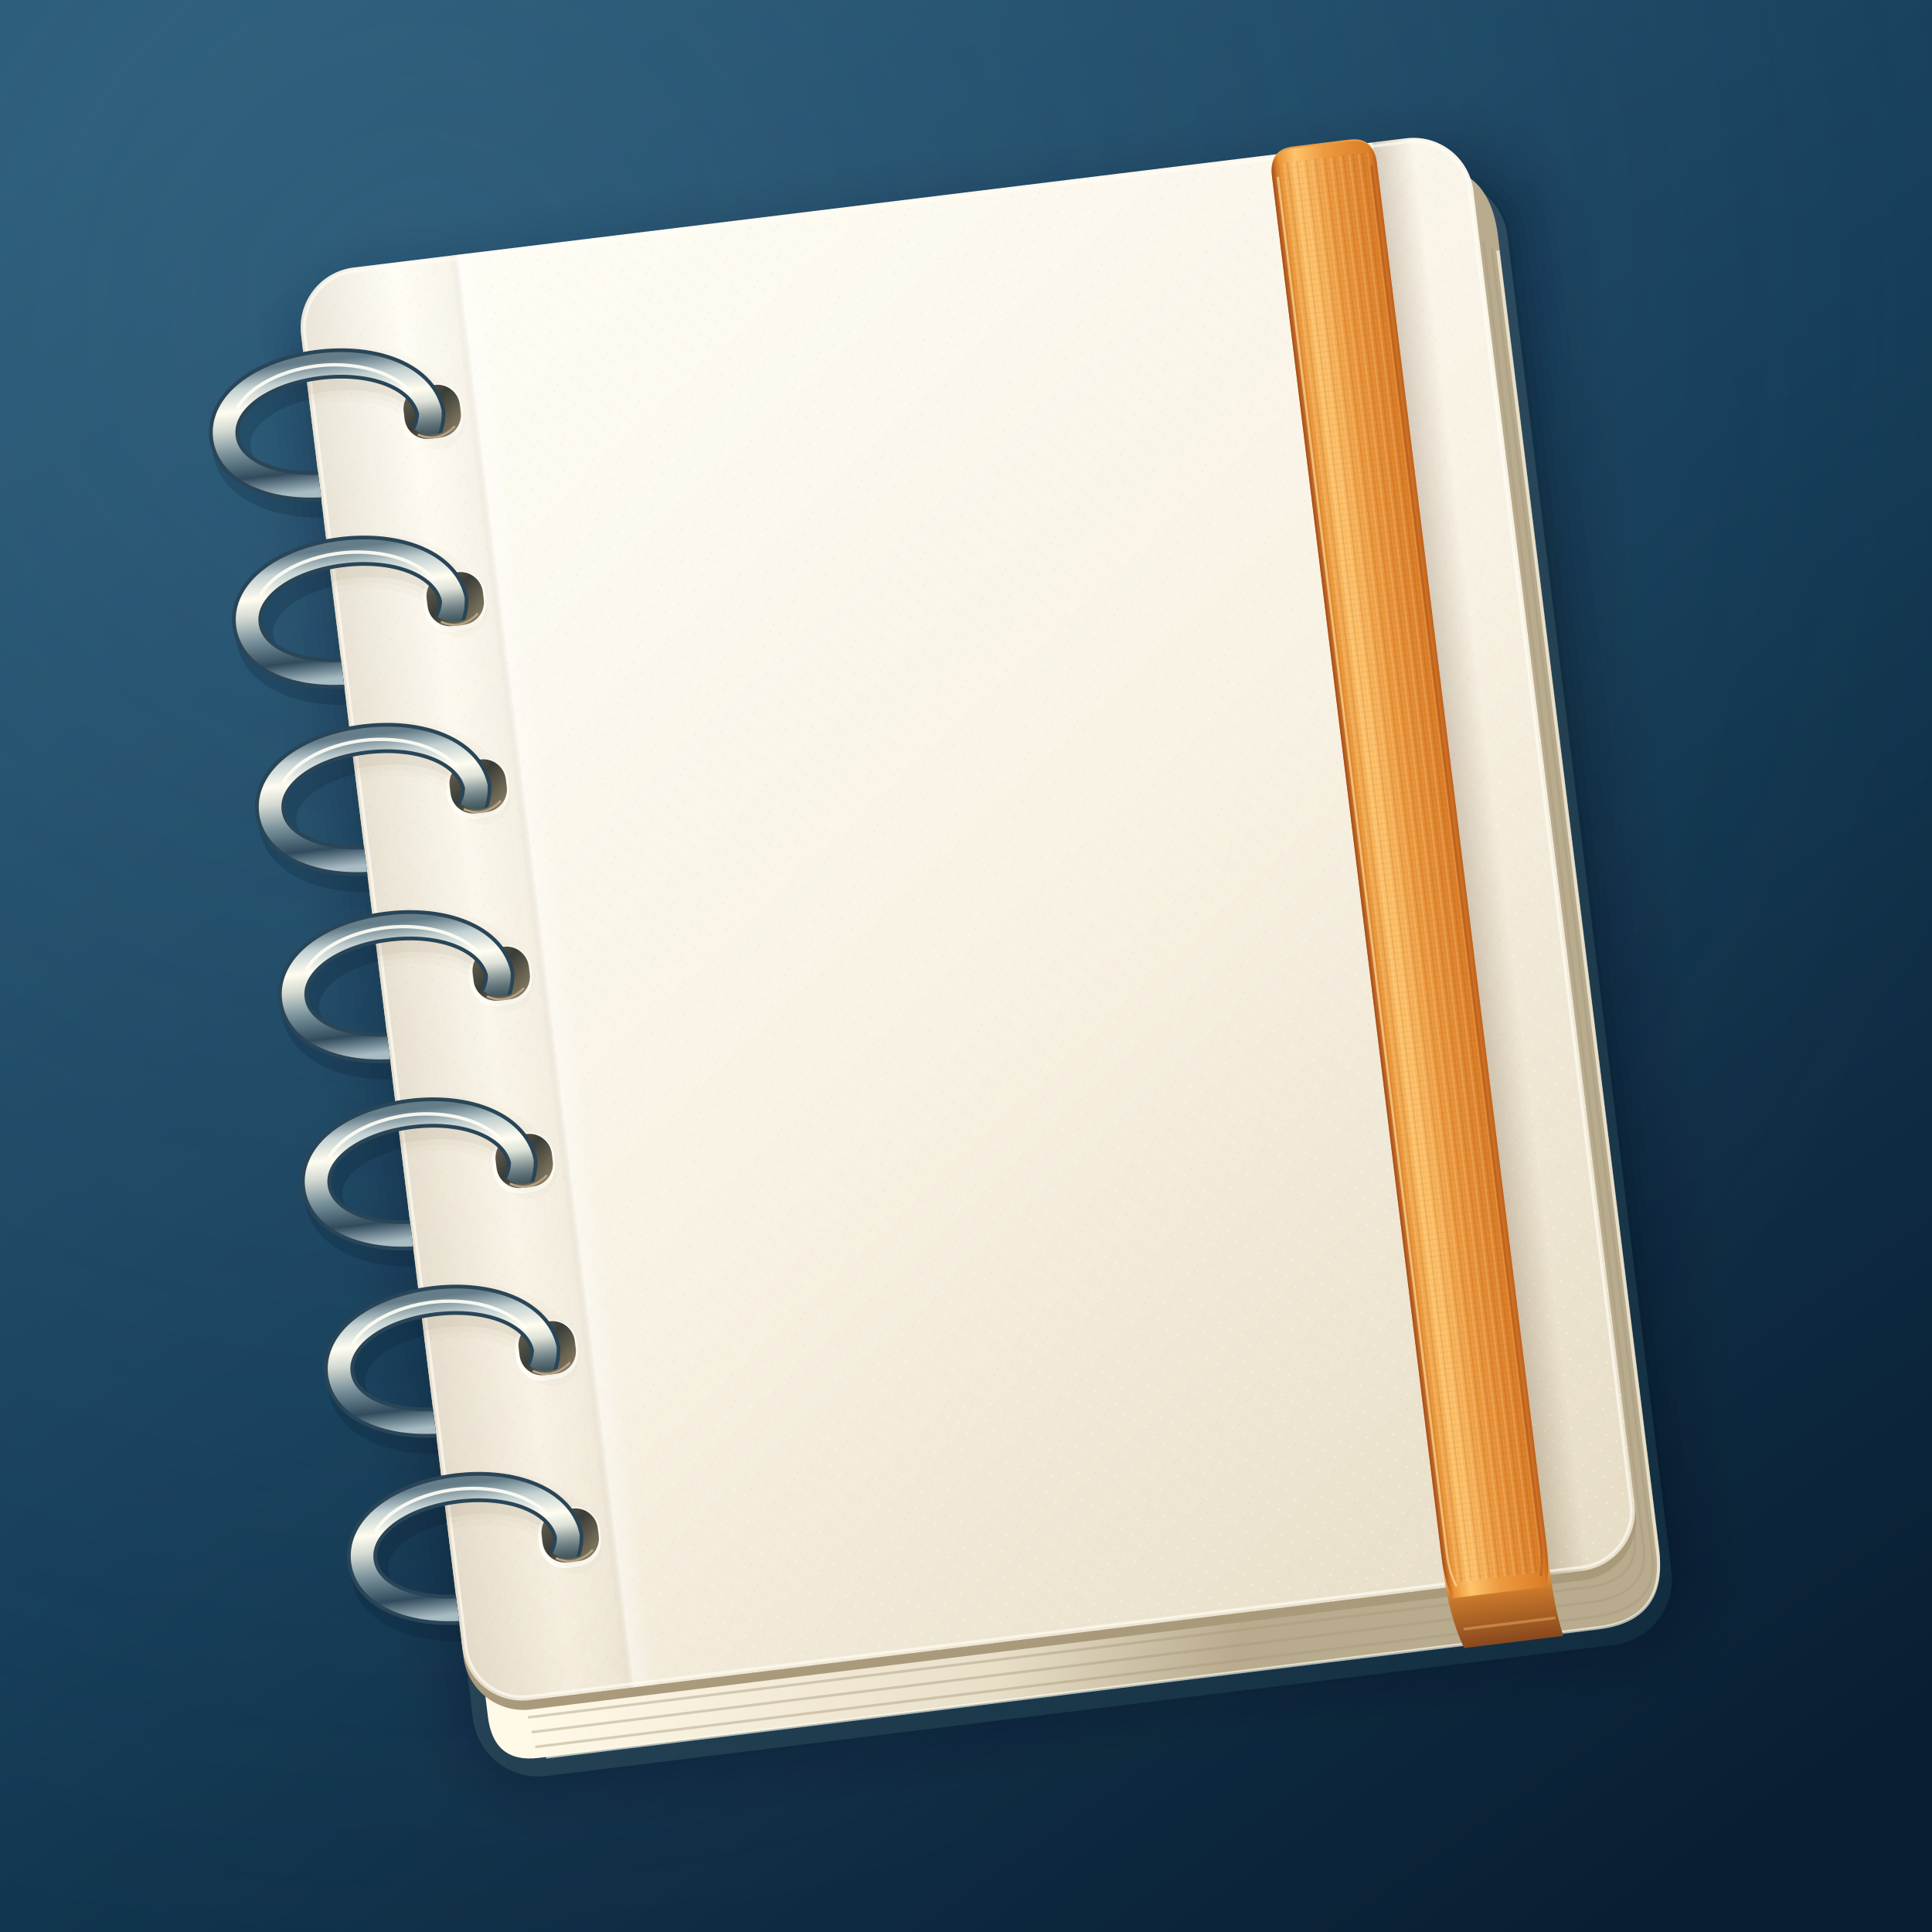
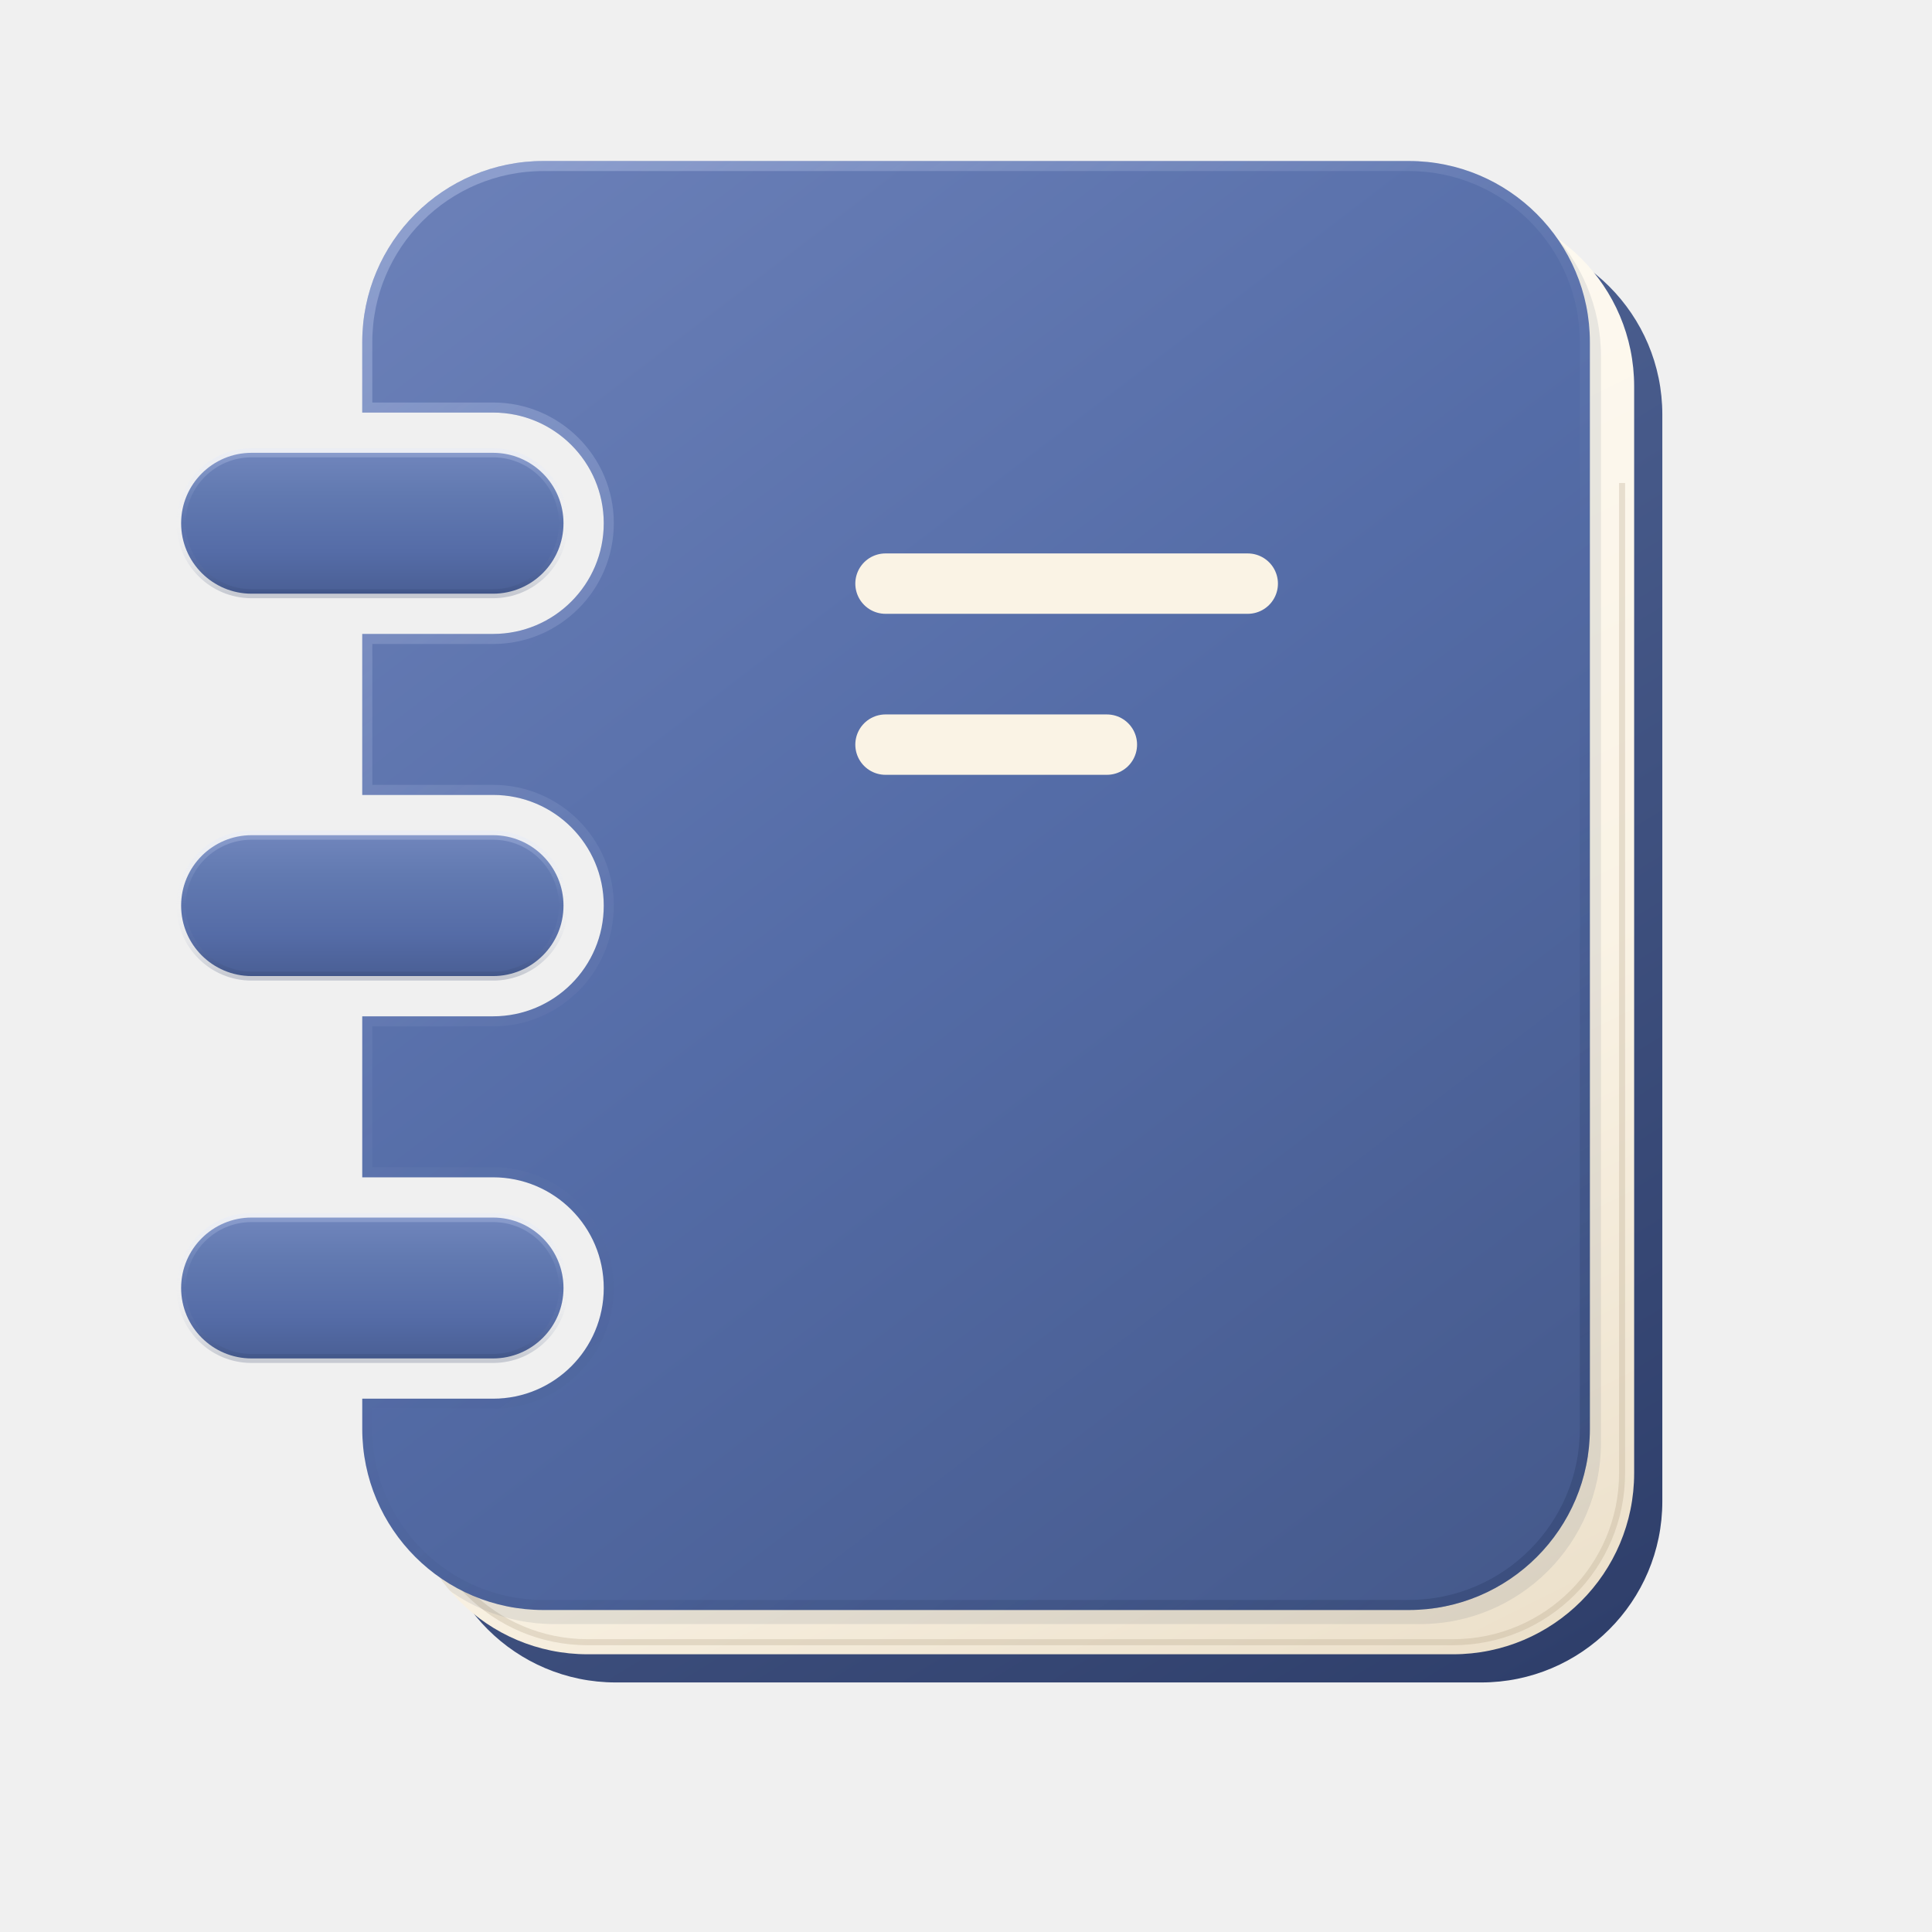
- <svg xmlns="http://www.w3.org/2000/svg" width="1024" height="1024" viewBox="0 0 1024 1024" role="img" aria-labelledby="title description">
+ <svg xmlns="http://www.w3.org/2000/svg" width="96" height="96" viewBox="0 0 96 96" fill="none" role="img" aria-labelledby="title desc">
  <defs>
-     <linearGradient id="inkField" x1="134" y1="0" x2="850" y2="1024" gradientUnits="userSpaceOnUse">
-       <stop stop-color="#245574" />
-       <stop offset=".52" stop-color="#143b56" />
-       <stop offset="1" stop-color="#091e32" />
+     <linearGradient id="back-fill" x1="32" y1="11.6" x2="76" y2="83.6" gradientUnits="userSpaceOnUse">
+       <stop stop-color="#566B9E" />
+       <stop offset="1" stop-color="#2F3F6B" />
    </linearGradient>
-     <radialGradient id="fieldLight" cx="22%" cy="16%" r="85%">
-       <stop stop-color="#6391aa" stop-opacity=".22" />
-       <stop offset="1" stop-color="#6391aa" stop-opacity="0" />
-     </radialGradient>
-     <linearGradient id="backCover" x1="200" y1="130" x2="840" y2="915" gradientUnits="userSpaceOnUse">
-       <stop stop-color="#426275" />
-       <stop offset="1" stop-color="#112c3f" />
+     <linearGradient id="paper-fill" x1="44" y1="10.2" x2="80" y2="82.2" gradientUnits="userSpaceOnUse">
+       <stop stop-color="#FFFCF5" />
+       <stop offset="0.6" stop-color="#FAF3E5" />
+       <stop offset="1" stop-color="#EBDFC9" />
    </linearGradient>
-     <linearGradient id="paperEdge" x1="250" y1="820" x2="600" y2="924" gradientUnits="userSpaceOnUse">
-       <stop stop-color="#fff9e8" />
-       <stop offset=".66" stop-color="#e9dfc9" />
-       <stop offset="1" stop-color="#b9ab8e" />
+     <linearGradient id="cover-fill" x1="22" y1="8" x2="77" y2="80" gradientUnits="userSpaceOnUse">
+       <stop stop-color="#6B80B8" />
+       <stop offset="0.48" stop-color="#546CA7" />
+       <stop offset="1" stop-color="#45598B" />
    </linearGradient>
-     <linearGradient id="coverStock" x1="242" y1="105" x2="821" y2="888" gradientUnits="userSpaceOnUse">
-       <stop stop-color="#fffdf5" />
-       <stop offset=".52" stop-color="#f8f2e4" />
-       <stop offset="1" stop-color="#e6dcc5" />
+     <linearGradient id="cover-edge" x1="22" y1="8" x2="70" y2="80" gradientUnits="userSpaceOnUse">
+       <stop stop-color="#DBE5FF" stop-opacity="0.32" />
+       <stop offset="0.42" stop-color="#DBE5FF" stop-opacity="0.05" />
+       <stop offset="0.64" stop-color="#213259" stop-opacity="0.04" />
+       <stop offset="1" stop-color="#213259" stop-opacity="0.28" />
    </linearGradient>
-     <linearGradient id="bindingCrease" x1="203" y1="0" x2="303" y2="0" gradientUnits="userSpaceOnUse">
-       <stop stop-color="#b2a48b" stop-opacity=".28" />
-       <stop offset=".54" stop-color="#b2a48b" stop-opacity="0" />
-       <stop offset=".83" stop-color="#998a71" stop-opacity=".07" />
-       <stop offset=".88" stop-color="#ffffff" stop-opacity=".36" />
-       <stop offset="1" stop-color="#ffffff" stop-opacity="0" />
+     <linearGradient id="binding-fill" x1="0" y1="0" x2="0" y2="1">
+       <stop stop-color="#7085BC" />
+       <stop offset="0.28" stop-color="#627AB1" />
+       <stop offset="0.7" stop-color="#556CA7" />
+       <stop offset="1" stop-color="#4A5F95" />
    </linearGradient>
-     <linearGradient id="steel" x1="0" y1="-34" x2="0" y2="34" gradientUnits="userSpaceOnUse">
-       <stop stop-color="#647d89" />
-       <stop offset=".14" stop-color="#c3d1d2" />
-       <stop offset=".31" stop-color="#fffdf0" />
-       <stop offset=".45" stop-color="#d3d9d1" />
-       <stop offset=".64" stop-color="#77909a" />
-       <stop offset=".84" stop-color="#314b5d" />
-       <stop offset="1" stop-color="#a8bcc3" />
+     <linearGradient id="binding-edge" x1="0" y1="0" x2="0" y2="1">
+       <stop stop-color="#DBE5FF" stop-opacity="0.24" />
+       <stop offset="0.5" stop-color="#DBE5FF" stop-opacity="0" />
+       <stop offset="1" stop-color="#213259" stop-opacity="0.2" />
    </linearGradient>
-     <linearGradient id="wireEntryShade" x1="0" y1="-6" x2="0" y2="14" gradientUnits="userSpaceOnUse">
-       <stop stop-color="#293a3f" stop-opacity="0" />
-       <stop offset="1" stop-color="#293a3f" stop-opacity=".7" />
-     </linearGradient>
-     <clipPath id="wireEntryClip">
-       <ellipse cx="267" cy="0" rx="14" ry="12" />
+     <path id="paper-shape" d="M32 10.2H72.2A9 9 0 0 1 81.2 19.2V73.2A9 9 0 0 1 72.2 82.2H29.2A9 9 0 0 1 20.2 73.2V71H32Z" />
+     <path id="cover-shape" d="M27 8H70A9 9 0 0 1 79 17V71A9 9 0 0 1 70 80H27A9 9 0 0 1 18 71V69.5H24.5A5.5 5.5 0 0 0 24.5 58.5H18V50.5H24.5A5.5 5.5 0 0 0 24.5 39.5H18V31.5H24.5A5.5 5.5 0 0 0 24.5 20.5H18V17A9 9 0 0 1 27 8Z" />
+     <clipPath id="paper-clip">
+       <use href="#paper-shape" />
    </clipPath>
-     <linearGradient id="hole" x1="254" y1="-13" x2="277" y2="14" gradientUnits="userSpaceOnUse">
-       <stop stop-color="#6a6252" />
-       <stop offset=".45" stop-color="#373c38" />
-       <stop offset="1" stop-color="#8b8068" />
-     </linearGradient>
-     <linearGradient id="elastic" x1="724" y1="0" x2="782" y2="0" gradientUnits="userSpaceOnUse">
-       <stop stop-color="#a54b18" />
-       <stop offset=".075" stop-color="#e99538" />
-       <stop offset=".23" stop-color="#ffc46c" />
-       <stop offset=".5" stop-color="#ed9a3f" />
-       <stop offset=".91" stop-color="#db7d27" />
-       <stop offset="1" stop-color="#a84e18" />
-     </linearGradient>
-     <linearGradient id="elasticTurn" x1="0" y1="850" x2="0" y2="905" gradientUnits="userSpaceOnUse">
-       <stop stop-color="#e89b45" />
-       <stop offset=".24" stop-color="#f6b25b" />
-       <stop offset=".5" stop-color="#c7772a" />
-       <stop offset="1" stop-color="#83441d" />
-     </linearGradient>
-     <linearGradient id="elasticContact" x1="779" y1="0" x2="800" y2="0" gradientUnits="userSpaceOnUse">
-       <stop stop-color="#5c4127" stop-opacity=".23" />
-       <stop offset="1" stop-color="#5c4127" stop-opacity="0" />
-     </linearGradient>
-     <pattern id="coverFibre" width="14" height="14" patternUnits="userSpaceOnUse">
-       <path d="M1 3h1M10 1h1M6 9h1M12 12h1" stroke="#89704d" stroke-opacity=".055" stroke-width=".8" />
-       <path d="M6 2h1M2 10h1M11 6h1" stroke="#ffffff" stroke-opacity=".46" stroke-width=".75" />
-     </pattern>
-     <pattern id="elasticWeave" width="5" height="6" patternUnits="userSpaceOnUse">
-       <path d="M1 0v6" stroke="#fff2c6" stroke-opacity=".22" stroke-width=".9" />
-       <path d="M3 0v6" stroke="#743811" stroke-opacity=".14" stroke-width=".8" />
-       <path d="M0 2h5M0 5h5" stroke="#743811" stroke-opacity=".055" stroke-width=".7" />
-     </pattern>
-     <rect id="coverShape" x="203" y="105" width="626" height="765" rx="32" />
-     <clipPath id="coverClip">
-       <use href="#coverShape" />
-     </clipPath>
-     <path id="ringLoop" d="M266 0C264-20 238-33 207-32C178-31 156-18 156 0C156 18 178 31 207 32C238 33 264 20 266 0Z" fill="none" />
-     <path id="ringFront" d="M156 0C156-18 178-31 207-32C238-33 264-20 266 0" fill="none" stroke-linecap="round" />
-     <clipPath id="exposedWire">
-       <rect x="145" y="-50" width="58" height="100" />
-       <rect x="203" y="-50" width="92" height="50" />
-       <ellipse cx="267" cy="0" rx="14" ry="12" />
-     </clipPath>
-     <clipPath id="outsideCover">
-       <rect x="130" y="-50" width="73" height="104" />
-     </clipPath>
-     <g id="steelLoop" fill="none">
-       <use href="#ringLoop" stroke="#294557" stroke-width="16" />
-       <use href="#ringLoop" stroke="url(#steel)" stroke-width="12" />
-       <path d="M165-15C175-28 201-35 225-30C240-27 251-20 257-12" stroke="#fffef5" stroke-opacity=".92" stroke-width="1.8" stroke-linecap="round" />
-     </g>
-     <g id="bindingRing">
-       <g clip-path="url(#outsideCover)">
-         <g opacity=".18" transform="translate(3 7)">
-           <use href="#ringLoop" stroke="#001021" stroke-width="20" />
-         </g>
-       </g>
-       <rect x="250" y="-15" width="33" height="32" rx="14" fill="#fffdf5" />
-       <rect x="252" y="-14" width="30" height="28" rx="12" fill="url(#hole)" />
-       <path d="M258 11Q268 17 278 9" fill="none" stroke="#baa98a" stroke-width="1.2" />
-       <g clip-path="url(#ringSurfaceClip)">
-         <g transform="translate(3 6)" stroke="#6b5333">
-           <g opacity=".025">
-             <use href="#ringFront" stroke-width="29" />
-           </g>
-           <g opacity=".035">
-             <use href="#ringFront" stroke-width="23" />
-           </g>
-           <g opacity=".065">
-             <use href="#ringFront" stroke-width="17" />
-           </g>
-         </g>
-       </g>
-       <use href="#steelLoop" clip-path="url(#exposedWire)" />
-       <use href="#ringLoop" clip-path="url(#wireEntryClip)" stroke="url(#wireEntryShade)" stroke-width="12" />
-     </g>
-     <clipPath id="ringSurfaceClip">
-       <rect x="203" y="-52" width="108" height="104" />
+     <clipPath id="cover-clip">
+       <use href="#cover-shape" />
    </clipPath>
  </defs>
-   <g id="inkBlueBackground">
-     <rect width="1024" height="1024" fill="url(#inkField)" />
-     <rect width="1024" height="1024" fill="url(#fieldLight)" />
+   <g id="back-cover" fill="url(#back-fill)">
+     <path d="M32 11.6H73.6A9 9 0 0 1 82.6 20.6V74.6A9 9 0 0 1 73.6 83.6H30.6A9 9 0 0 1 21.6 74.6V71H32Z" />
  </g>
-   <g id="boundNotebook" transform="rotate(-7 512 512)">
-     <g id="castShadow" fill="#020f1d" stroke="#020f1d" transform="translate(13 27)">
-       <g opacity=".010">
-         <use href="#coverShape" stroke-width="96" />
-       </g>
-       <g opacity=".012">
-         <use href="#coverShape" stroke-width="88" />
-       </g>
-       <g opacity=".014">
-         <use href="#coverShape" stroke-width="80" />
-       </g>
-       <g opacity=".018">
-         <use href="#coverShape" stroke-width="72" />
-       </g>
-       <g opacity=".022">
-         <use href="#coverShape" stroke-width="64" />
-       </g>
-       <g opacity=".026">
-         <use href="#coverShape" stroke-width="56" />
-       </g>
-       <g opacity=".032">
-         <use href="#coverShape" stroke-width="48" />
-       </g>
-       <g opacity=".038">
-         <use href="#coverShape" stroke-width="40" />
-       </g>
-       <g opacity=".05">
-         <use href="#coverShape" stroke-width="32" />
-       </g>
-       <g opacity=".065">
-         <use href="#coverShape" stroke-width="24" />
-       </g>
-       <g opacity=".075">
-         <use href="#coverShape" stroke-width="16" />
-       </g>
-       <g opacity=".11">
-         <use href="#coverShape" stroke-width="8" />
-       </g>
+   <g id="pages">
+     <use href="#paper-shape" fill="url(#paper-fill)" />
+     <g id="page-edges" clip-path="url(#paper-clip)" stroke="#B4A48B" stroke-width="0.3" opacity="0.3">
+       <path d="M80.6 24V73.2A8.4 8.4 0 0 1 72.2 81.6H29.2A8.4 8.4 0 0 1 20.8 73.2V72" />
    </g>
-     <g id="pageBlock">
-       <rect x="204" y="128" width="640" height="783" rx="35" fill="url(#backCover)" />
-       <path d="M235 121H800Q839 121 839 162V863Q839 901 801 901H236Q212 901 212 876V144Q212 121 235 121Z" fill="url(#paperEdge)" />
-       <g fill="none" stroke="#a6987b" stroke-opacity=".44" stroke-width="1.4">
-         <path d="M827 161V854Q827 879 799 879H233" />
-         <path d="M831 164V861Q831 887 799 887H234" />
-         <path d="M835 168V867Q835 895 799 895H235" />
-       </g>
-       <path d="M838 170V865Q838 901 802 901H240" fill="none" stroke="#fffbeb" stroke-opacity=".66" stroke-width="1.7" />
-     </g>
-     <g id="ivoryCover">
-       <g transform="translate(0 5)">
-         <use href="#coverShape" fill="#a99a7b" />
-       </g>
-       <use href="#coverShape" fill="url(#coverStock)" />
-       <g clip-path="url(#coverClip)">
-         <rect x="203" y="105" width="626" height="765" fill="url(#coverFibre)" />
-         <rect x="203" y="105" width="103" height="765" fill="url(#bindingCrease)" />
-         <rect x="779" y="105" width="21" height="765" fill="url(#elasticContact)" />
-       </g>
-       <rect x="205" y="107" width="622" height="761" rx="30" fill="none" stroke="#fffef6" stroke-opacity=".65" stroke-width="1.5" />
-     </g>
-     <g id="sevenBindingPassages">
-       <use href="#bindingRing" transform="translate(0 186)" />
-       <use href="#bindingRing" transform="translate(0 286)" />
-       <use href="#bindingRing" transform="translate(0 386)" />
-       <use href="#bindingRing" transform="translate(0 486)" />
-       <use href="#bindingRing" transform="translate(0 586)" />
-       <use href="#bindingRing" transform="translate(0 686)" />
-       <use href="#bindingRing" transform="translate(0 786)" />
-     </g>
-     <g id="amberElastic">
-       <path d="M724 116Q724 102 737 102H767Q780 102 780 116V861Q780 889 783 903H730Q724 885 724 860Z" fill="url(#elasticTurn)" />
-       <path d="M724 116Q724 103 737 103H767Q780 103 780 116V854Q780 870 777 876H727Q724 866 724 854Z" fill="url(#elastic)" />
-       <path d="M728 110H776V868H728Z" fill="url(#elasticWeave)" />
-       <path d="M727 117V851Q727 863 730 870" fill="none" stroke="#ffe0a0" stroke-opacity=".65" stroke-width="1.2" />
-       <path d="M777 117V851Q777 863 775 870" fill="none" stroke="#9b4516" stroke-opacity=".42" stroke-width="1.3" />
-       <path d="M731 893H780" stroke="#f4bf72" stroke-opacity=".42" stroke-width="1.5" />
+     <g id="cover-contact-shadow" clip-path="url(#paper-clip)">
+       <use href="#cover-shape" transform="translate(0.55 0.7)" fill="#293959" opacity="0.1" />
    </g>
  </g>
+   <g id="front-cover">
+     <use href="#cover-shape" fill="url(#cover-fill)" />
+     <use href="#cover-shape" clip-path="url(#cover-clip)" stroke="url(#cover-edge)" stroke-width="1" />
+   </g>
+   <g id="binding" fill="url(#binding-fill)" stroke="url(#binding-edge)" stroke-width="0.45">
+     <rect x="9" y="22.5" width="19" height="7" rx="3.5" />
+     <rect x="9" y="41.5" width="19" height="7" rx="3.5" />
+     <rect x="9" y="60.5" width="19" height="7" rx="3.5" />
+   </g>
+   <g id="cover-lettering" stroke="#FAF3E5" stroke-width="3" stroke-linecap="round">
+     <path d="M44 29H62" />
+     <path d="M44 37H55" />
+   </g>
</svg>
